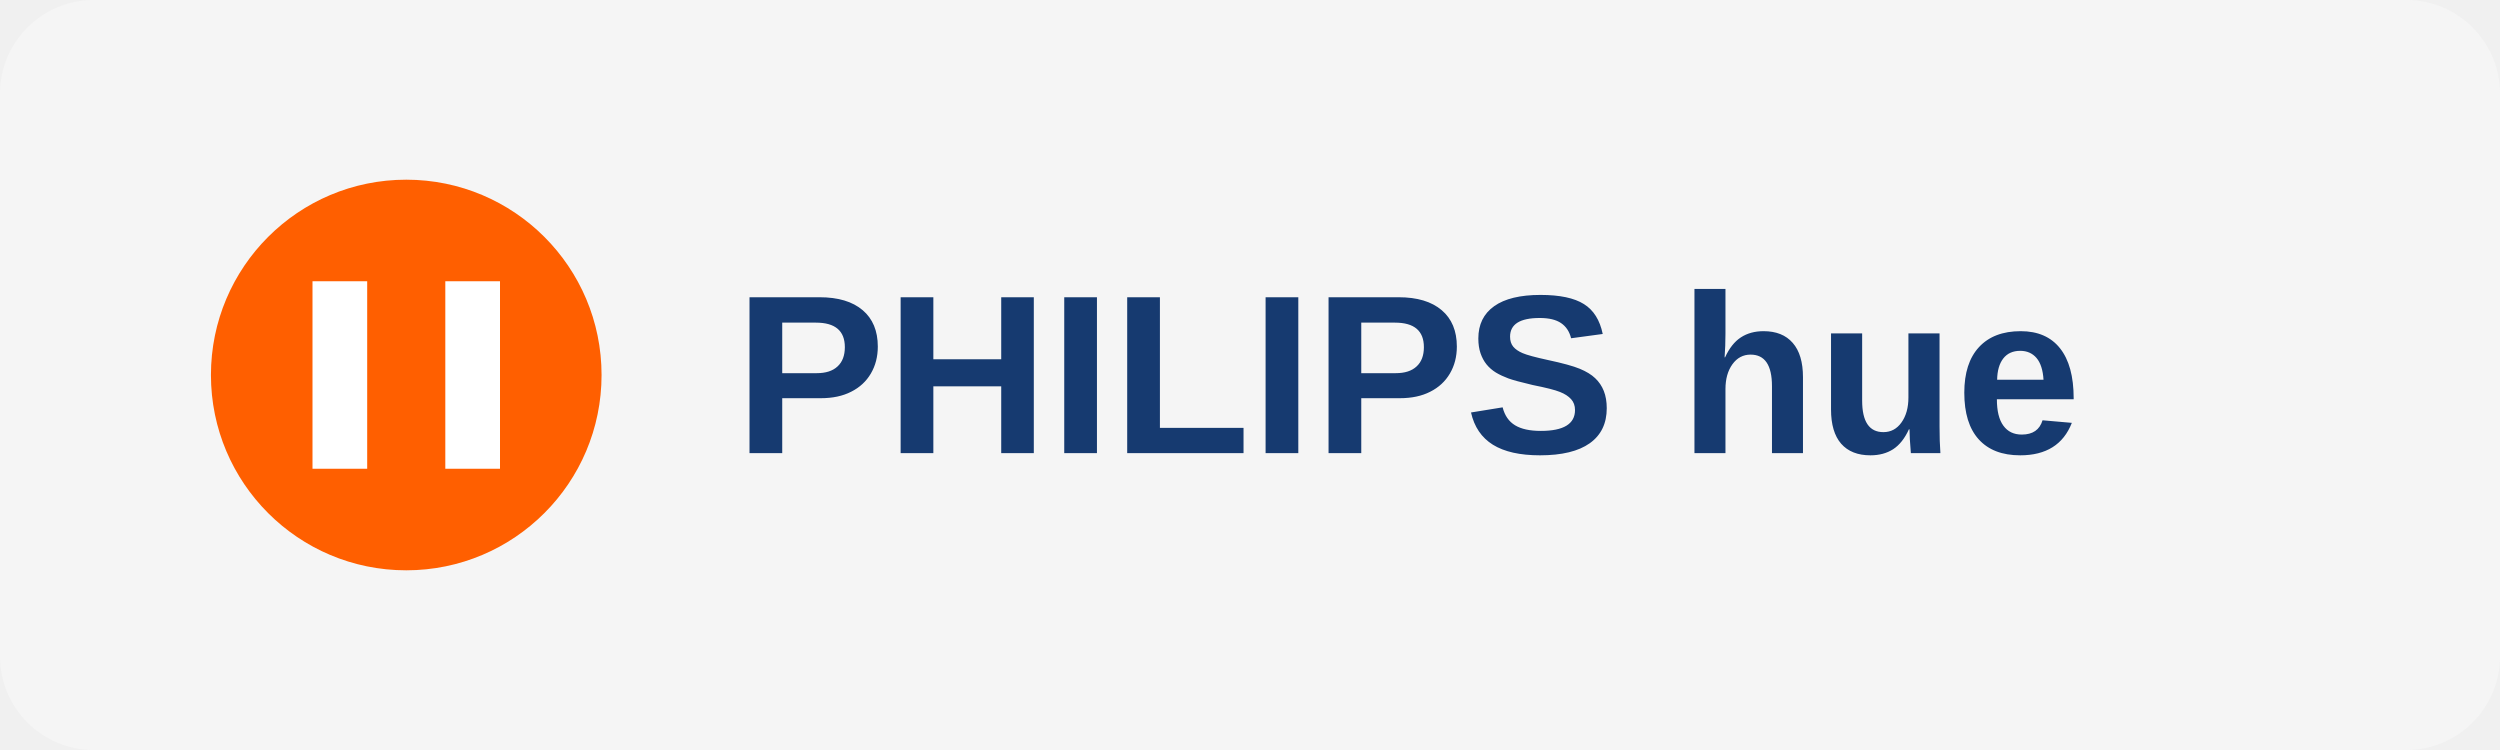
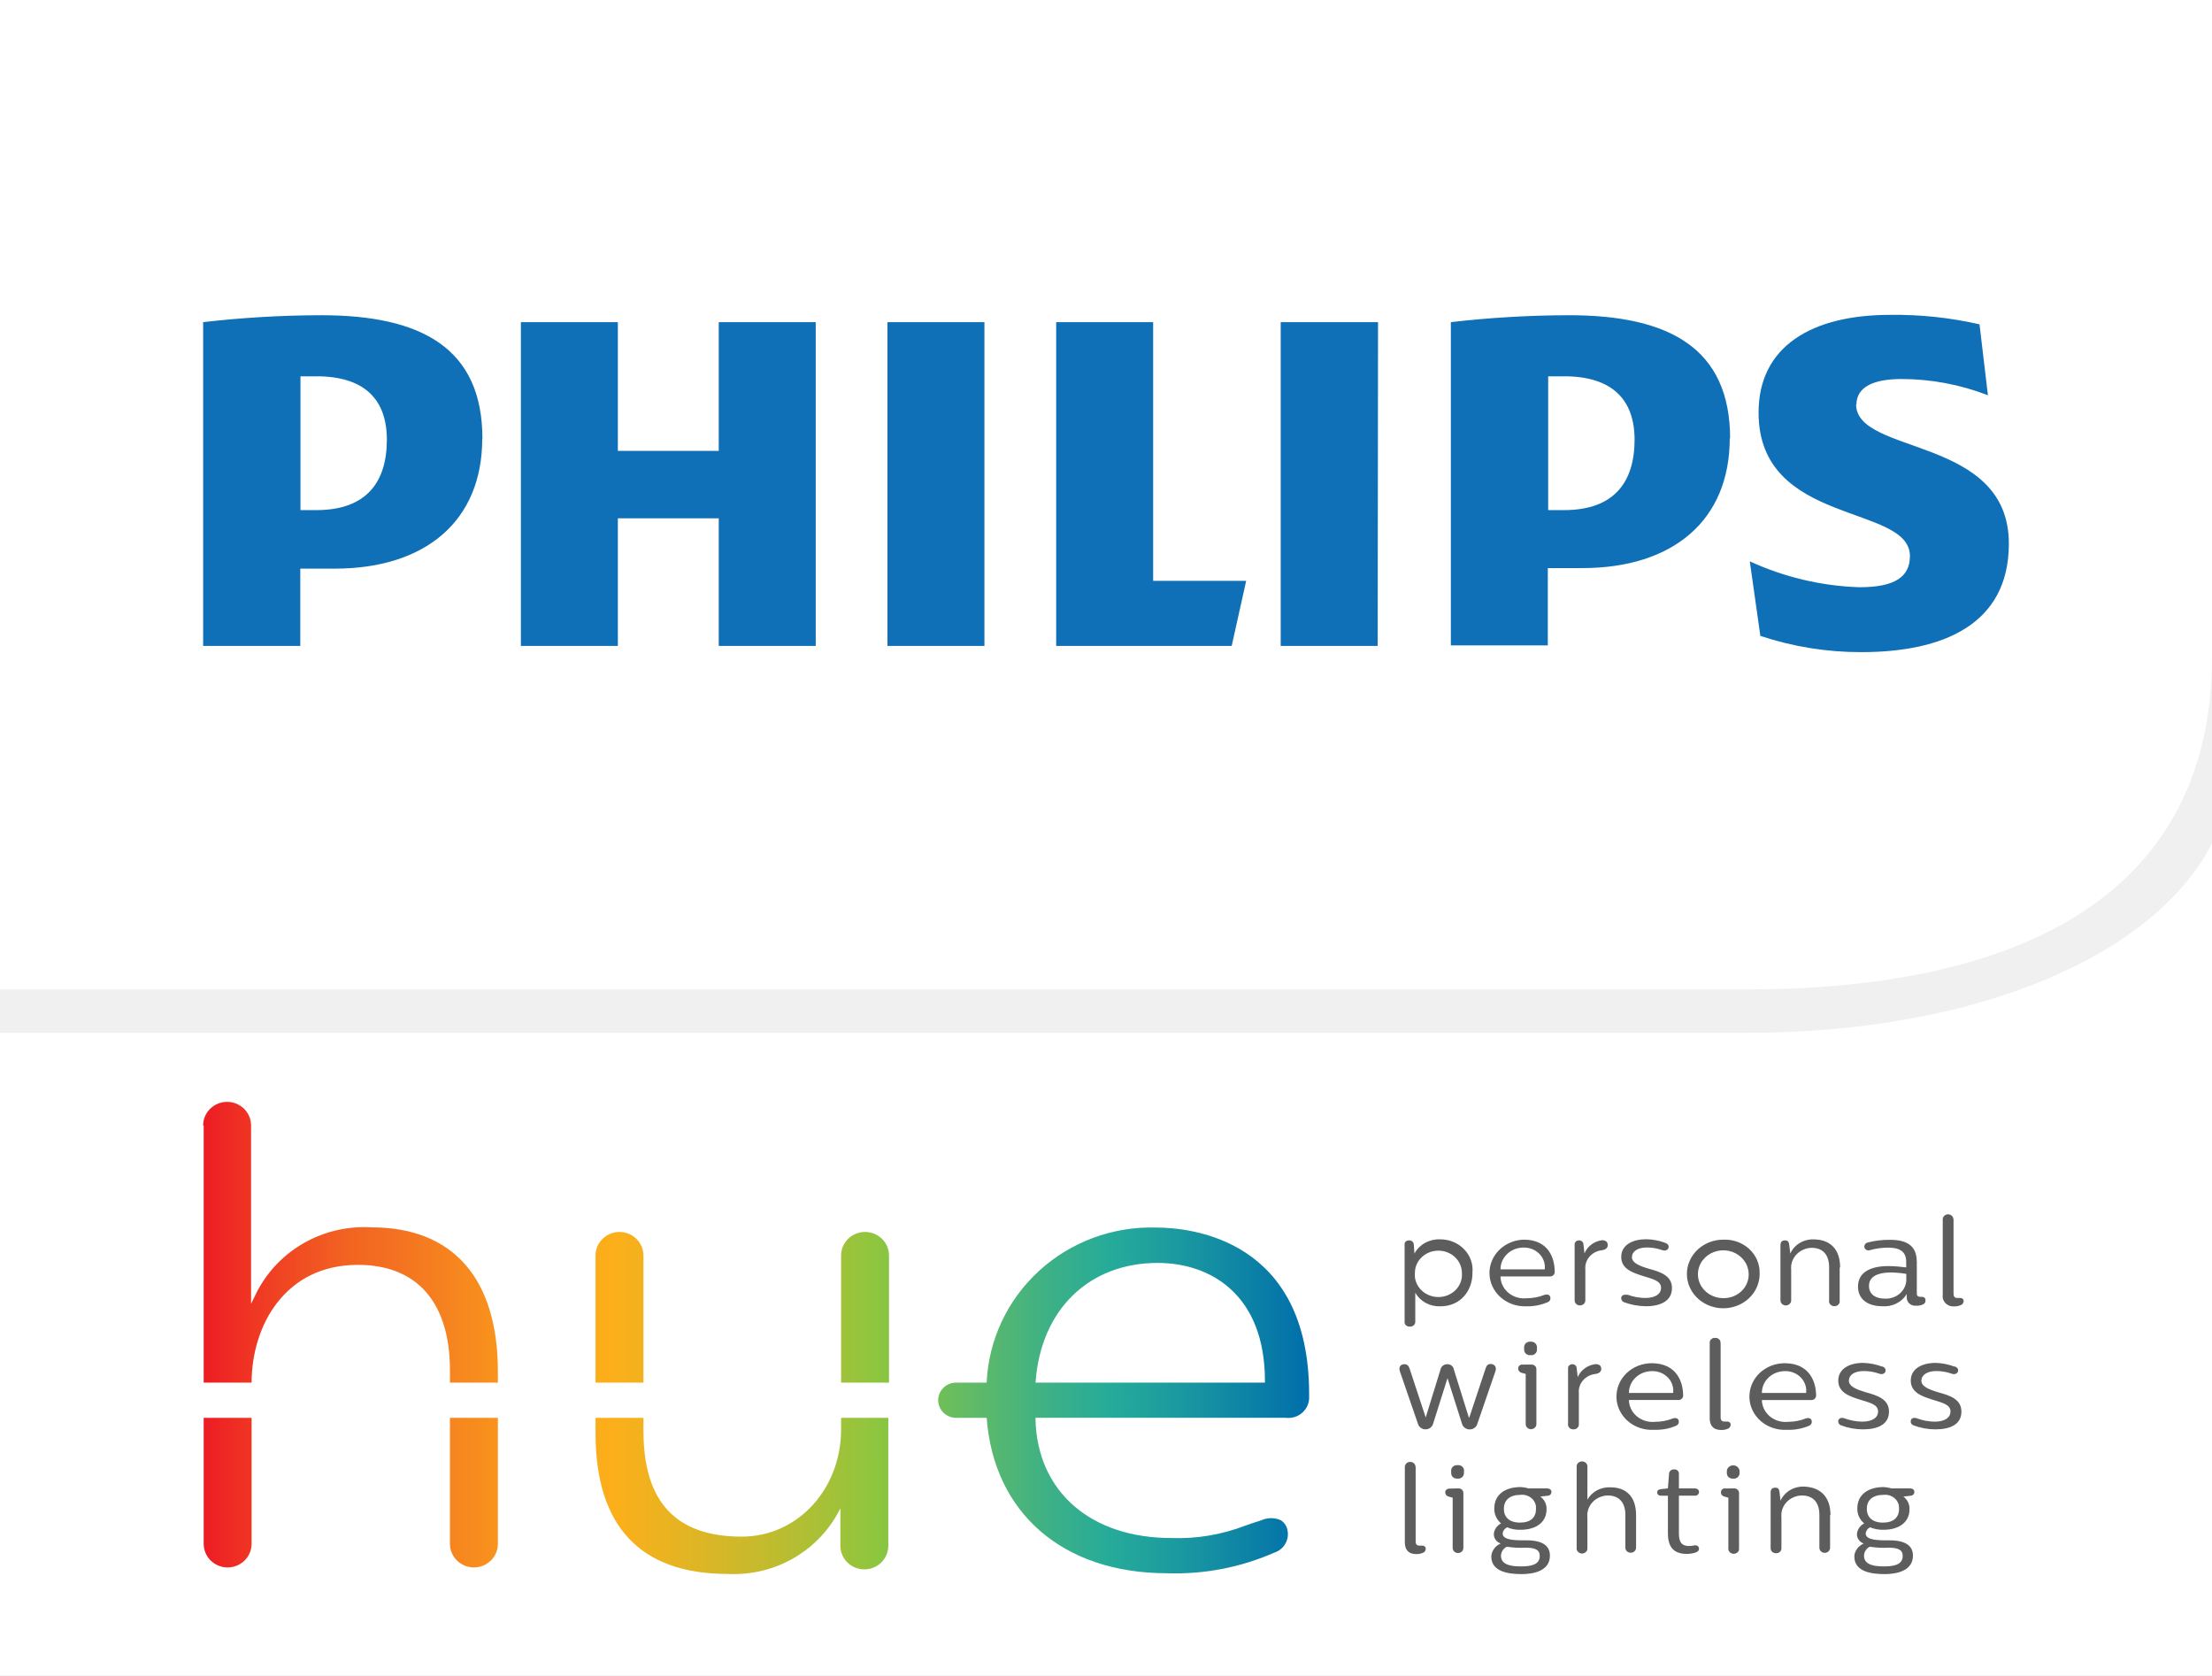
- <svg xmlns="http://www.w3.org/2000/svg" viewBox="0 0 320 96" role="img" aria-labelledby="title">
-   <rect width="320" height="96" rx="12" fill="#f5f5f5" />
-   <circle cx="52" cy="48" r="25" fill="#ff5f00" />
-   <path fill="#fff" d="M40 36h7v24h-7zm17 0h7v24h-7z" />
-   <text x="94" y="58" fill="#163a70" font-family="Arial, sans-serif" font-size="29" font-weight="700">PHILIPS hue</text>
+ <svg xmlns="http://www.w3.org/2000/svg" width="1000" height="757.282" viewBox="0 0 1000 757.282" fill="none" version="1.1" id="svg318">
+   <path fill-rule="evenodd" clip-rule="evenodd" d="M 0,466.867 V 757.282 H 1000 V 381.182 c -25.514,50.146 -105.17,85.685 -210.308,85.685 z" fill="#ffffff" id="path275" style="stroke-width:9.708" />
+   <path fill-rule="evenodd" clip-rule="evenodd" d="M 0,447.249 V 0 h 1000 v 296.776 c 0,112.856 -94.729,150.478 -210.308,150.478 z" fill="#ffffff" id="path277" style="stroke-width:9.708" />
+   <path d="m 665.685,575.348 c 0,8.013 -5.31,15.146 -14.569,15.146 -2.31,0.078 -4.598,-0.447 -6.598,-1.54 -2.001,-1.092 -3.631,-2.699 -4.7,-4.632 v 12.983 c 0.007,0.311 -0.004,0.624 -0.119,0.919 -0.109,0.294 -0.288,0.562 -0.516,0.788 -0.229,0.224 -0.51,0.399 -0.817,0.513 -0.308,0.113 -0.639,0.164 -0.97,0.141 -0.334,0.011 -0.671,-0.004 -0.987,-0.112 -0.316,-0.108 -0.599,-0.283 -0.834,-0.511 -0.232,-0.23 -0.41,-0.505 -0.513,-0.804 -0.101,-0.3 -0.133,-0.621 -0.068,-0.935 v -34.499 c -0.015,-0.28 -0.007,-0.563 0.018,-0.833 0.074,-0.27 0.24,-0.516 0.444,-0.721 0.202,-0.202 0.457,-0.364 0.737,-0.461 0.279,-0.099 0.581,-0.134 0.878,-0.105 0.274,-0.004 0.548,0.015 0.802,0.138 0.257,0.099 0.488,0.242 0.682,0.426 0.197,0.183 0.347,0.401 0.452,0.643 0.1,0.242 0.148,0.5 0.143,0.758 l 0.297,4.007 c 1.063,-2.002 2.712,-3.673 4.753,-4.816 2.04,-1.144 4.385,-1.711 6.757,-1.635 2.053,-0.007 4.089,0.369 5.973,1.139 1.884,0.771 3.575,1.909 4.961,3.338 1.388,1.429 2.439,3.118 3.088,4.956 0.646,1.839 0.878,3.786 0.674,5.714 z m -26.036,0 c -0.132,1.39 0.011,2.792 0.517,4.114 0.475,1.324 1.235,2.538 2.235,3.569 0.997,1.03 2.213,1.853 3.567,2.417 1.355,0.563 2.82,0.853 4.299,0.853 1.48,0 2.944,-0.291 4.299,-0.853 1.354,-0.563 2.57,-1.387 3.569,-2.417 0.999,-1.031 1.76,-2.245 2.233,-3.569 0.477,-1.322 0.65,-2.724 0.517,-4.114 0,-2.658 -1.119,-5.205 -3.11,-7.084 -1.991,-1.878 -4.692,-2.934 -7.508,-2.934 -2.817,0 -5.518,1.056 -7.509,2.934 -1.991,1.879 -3.109,4.426 -3.109,7.084 z m 63.203,-0.439 c 0.004,0.291 -0.011,0.582 -0.156,0.852 -0.115,0.27 -0.296,0.513 -0.519,0.711 -0.226,0.199 -0.5,0.349 -0.791,0.437 -0.299,0.088 -0.6,0.116 -0.911,0.075 h -22.13 c 0.004,1.406 0.338,2.792 0.962,4.071 0.619,1.278 1.516,2.42 2.635,3.349 1.117,0.93 2.43,1.627 3.853,2.046 1.422,0.42 2.922,0.552 4.401,0.391 2.746,0.007 5.465,-0.499 7.986,-1.523 1.529,-0.44 2.549,0 2.719,1.242 0.033,0.45 -0.004,0.907 -0.267,1.296 -0.247,0.39 -0.635,0.683 -1.091,0.828 -3.052,1.296 -6.381,1.913 -9.726,1.803 -4.236,0.121 -8.35,-1.348 -11.436,-4.087 -3.088,-2.739 -4.894,-6.522 -5.024,-10.517 -0.13,-3.996 1.43,-7.877 4.332,-10.789 2.905,-2.911 6.914,-4.616 11.15,-4.738 11.257,0 14.017,8.375 14.017,14.545 z m -24.509,-1.123 h 20.006 c 0.151,-1.243 0.004,-2.504 -0.386,-3.697 -0.404,-1.193 -1.072,-2.291 -1.961,-3.223 -0.885,-0.932 -1.972,-1.675 -3.186,-2.182 -1.215,-0.504 -2.528,-0.764 -3.856,-0.755 -1.388,-0.011 -2.768,0.208 -4.058,0.693 -1.289,0.485 -2.464,1.206 -3.453,2.126 -0.989,0.918 -1.774,2.014 -2.308,3.223 -0.536,1.209 -0.804,2.506 -0.8,3.816 z m 48.507,-11.018 c 0,1.362 -1.062,2.123 -2.549,2.364 -2.217,0.212 -4.257,1.24 -5.68,2.858 -1.421,1.619 -2.114,3.701 -1.922,5.796 v 14.024 c 0,0.605 -0.257,1.186 -0.71,1.615 -0.456,0.43 -1.07,0.669 -1.713,0.669 -0.642,0 -1.257,-0.242 -1.712,-0.669 -0.455,-0.426 -0.71,-1.009 -0.71,-1.615 v -25.002 c -0.011,-0.274 -0.004,-0.552 0.033,-0.814 0.076,-0.263 0.239,-0.504 0.437,-0.706 0.199,-0.203 0.441,-0.36 0.712,-0.466 0.271,-0.101 0.562,-0.151 0.855,-0.134 0.259,0 0.518,0.018 0.759,0.143 0.24,0.091 0.457,0.233 0.639,0.41 0.181,0.176 0.325,0.384 0.422,0.611 0.079,0.227 0.144,0.474 0.137,0.718 l 0.47,4.007 c 0.633,-1.569 1.699,-2.95 3.089,-4 1.389,-1.05 3.05,-1.73 4.811,-1.97 1.699,0.015 2.591,0.761 2.591,2.164 z m 25.91,-1.002 c 1.19,0.442 1.742,1.162 1.572,2.124 -0.022,0.411 -0.302,0.781 -0.648,1.039 -0.345,0.258 -0.781,0.389 -1.22,0.364 -0.422,-0.015 -0.836,-0.132 -1.232,-0.279 -2.137,-0.738 -4.393,-1.118 -6.669,-1.123 -4.248,0 -6.795,1.804 -6.795,4.408 0,2.605 3.609,4.006 7.644,5.209 4.928,1.362 10.45,2.965 10.45,8.735 0,5.77 -5.056,8.215 -11.766,8.215 -3.418,-0.015 -6.8,-0.667 -9.982,-1.844 -0.391,-0.174 -0.712,-0.454 -0.923,-0.804 -0.213,-0.351 -0.302,-0.756 -0.267,-1.159 0.007,-0.398 0.232,-0.766 0.546,-1.028 0.313,-0.264 0.731,-0.397 1.152,-0.374 0.394,-0.018 0.797,-0.018 1.189,0 2.507,0.927 5.168,1.429 7.859,1.482 5.054,0 7.262,-2.042 7.262,-4.607 0,-3.246 -3.993,-4.007 -8.24,-5.369 -4.247,-1.363 -9.769,-3.005 -9.769,-8.575 0,-5.569 5.352,-8.013 11.257,-8.013 2.937,0.033 5.84,0.601 8.579,1.603 z m 42.731,13.663 c 0.082,3.085 -0.794,6.124 -2.541,8.732 -1.748,2.607 -4.282,4.663 -7.278,5.905 -2.994,1.24 -6.312,1.612 -9.531,1.064 -3.22,-0.548 -6.191,-1.989 -8.539,-4.139 -2.345,-2.149 -3.958,-4.91 -4.63,-7.93 -0.671,-3.019 -0.377,-6.16 0.853,-9.018 1.229,-2.859 3.336,-5.308 6.047,-7.032 2.712,-1.724 5.909,-2.645 9.18,-2.647 2.148,-0.1 4.292,0.22 6.302,0.936 2.013,0.715 3.846,1.814 5.387,3.227 1.542,1.414 2.76,3.111 3.576,4.986 0.817,1.876 1.215,3.889 1.173,5.916 z m -4.97,0 c -0.111,-2.113 -0.887,-4.146 -2.217,-5.85 -1.327,-1.703 -3.155,-3.002 -5.258,-3.736 -2.103,-0.733 -4.389,-0.869 -6.572,-0.39 -2.184,0.48 -4.172,1.55 -5.717,3.083 -1.545,1.533 -2.58,3.46 -2.976,5.542 -0.398,2.081 -0.136,4.227 0.742,6.172 0.885,1.945 2.351,3.602 4.222,4.768 1.871,1.165 4.063,1.788 6.306,1.791 1.563,0.011 3.118,-0.254 4.56,-0.826 1.443,-0.57 2.746,-1.417 3.825,-2.487 1.077,-1.07 1.909,-2.34 2.44,-3.728 0.526,-1.389 0.75,-2.867 0.643,-4.339 z m 41.158,-2.484 v 14.866 c 0.015,0.329 0.004,0.662 -0.022,0.978 -0.1,0.316 -0.275,0.608 -0.51,0.858 -0.228,0.25 -0.518,0.449 -0.835,0.585 -0.324,0.134 -0.665,0.207 -1.017,0.207 -0.353,0 -0.701,-0.06 -1.017,-0.207 -0.325,-0.137 -0.604,-0.335 -0.835,-0.585 -0.231,-0.247 -0.404,-0.542 -0.511,-0.858 -0.1,-0.316 -0.126,-0.65 -0.022,-0.978 v -14.945 c 0,-5.57 -2.718,-8.816 -7.943,-8.816 -1.301,0.015 -2.58,0.33 -3.758,0.85 -1.178,0.521 -2.231,1.264 -3.094,2.184 -0.864,0.918 -1.518,1.995 -1.925,3.161 -0.407,1.166 -0.558,2.399 -0.439,3.622 v 13.944 c 0,0.3 -0.015,0.599 -0.189,0.874 -0.114,0.277 -0.301,0.529 -0.523,0.741 -0.22,0.213 -0.489,0.382 -0.786,0.495 -0.298,0.114 -0.611,0.175 -0.926,0.175 -0.317,0 -0.633,-0.029 -0.927,-0.175 -0.297,-0.113 -0.561,-0.282 -0.785,-0.495 -0.222,-0.211 -0.403,-0.463 -0.523,-0.741 -0.114,-0.276 -0.187,-0.575 -0.187,-0.874 v -25.003 c 0,-1.362 0.717,-2.123 1.996,-2.123 1.274,0 1.784,0.52 1.953,1.923 l 0.515,4.007 c 0.885,-1.989 2.401,-3.67 4.342,-4.812 1.939,-1.14 4.207,-1.686 6.489,-1.558 6.967,0.118 11.681,4.207 11.681,12.701 z m 34.872,-2.884 v 14.584 c 0,1.763 1.19,1.524 2.379,1.563 0.227,-0.002 0.45,0.015 0.656,0.126 0.201,0.08 0.391,0.214 0.534,0.373 0.146,0.162 0.26,0.349 0.33,0.552 0.018,0.203 0.022,0.419 0.015,0.629 0.004,0.336 -0.018,0.674 -0.239,0.971 -0.17,0.298 -0.426,0.545 -0.738,0.712 -0.995,0.488 -2.111,0.71 -3.229,0.64 -0.525,0.025 -1.058,0.004 -1.563,-0.14 -0.513,-0.146 -0.972,-0.394 -1.372,-0.722 -0.4,-0.329 -0.722,-0.73 -0.948,-1.182 -0.221,-0.453 -0.35,-0.943 -0.366,-1.442 v -1.803 c -1.101,1.837 -2.741,3.336 -4.722,4.317 -1.98,0.981 -4.22,1.402 -6.448,1.213 -5.904,0 -10.874,-2.765 -10.874,-8.855 0,-6.851 6.244,-9.296 13.72,-9.296 2.7,0.022 5.394,0.256 8.07,0.601 v -2.485 c 0,-5.088 -3.44,-6.45 -8.198,-6.45 -2.773,0.011 -5.531,0.402 -8.197,1.121 -0.275,0.101 -0.575,0.14 -0.862,0.113 -0.293,-0.011 -0.578,-0.118 -0.823,-0.266 -0.245,-0.146 -0.459,-0.349 -0.609,-0.587 -0.142,-0.239 -0.239,-0.507 -0.258,-0.784 -0.004,-0.47 0.163,-0.926 0.482,-1.286 0.318,-0.361 0.764,-0.6 1.256,-0.677 3.184,-0.809 6.472,-1.201 9.769,-1.162 7.476,-0.071 12.19,2.564 12.19,9.616 z m -21.619,11.219 c 0,4.007 3.313,5.729 7.008,5.729 2.433,0.167 4.835,-0.584 6.683,-2.087 1.847,-1.502 2.988,-3.633 3.171,-5.927 v -3.165 c -2.524,-0.427 -5.081,-0.64 -7.645,-0.64 -4.757,0.162 -9.217,1.522 -9.217,6.09 z m 38.227,-30.091 V 584.765 c 0,1.563 0.718,2.044 2.043,1.963 h 1.059 c 0.208,-8.7e-4 0.422,0.015 0.608,0.12 0.196,0.07 0.363,0.197 0.513,0.344 0.135,0.144 0.25,0.32 0.304,0.511 0.018,0.188 0.022,0.392 0.015,0.587 -0.007,0.369 -0.161,0.726 -0.393,1.025 -0.233,0.299 -0.553,0.527 -0.923,0.658 -0.932,0.4 -1.949,0.594 -2.974,0.56 -0.718,0.018 -1.445,-0.025 -2.119,-0.304 -0.67,-0.251 -1.279,-0.638 -1.772,-1.139 -0.487,-0.5 -0.861,-1.097 -1.077,-1.748 -0.217,-0.653 -0.277,-1.341 -0.171,-2.016 v -34.138 c 0,-0.3 0.015,-0.599 0.18,-0.875 0.116,-0.276 0.297,-0.528 0.524,-0.741 0.221,-0.213 0.485,-0.381 0.783,-0.497 0.295,-0.113 0.606,-0.174 0.926,-0.174 0.315,0 0.633,0.033 0.926,0.174 0.295,0.113 0.561,0.283 0.783,0.497 0.22,0.213 0.401,0.464 0.523,0.741 0.12,0.279 0.182,0.575 0.182,0.875 z M 676.049,619.865 667.851,643.666 c -0.205,0.71 -0.656,1.338 -1.277,1.784 -0.621,0.449 -1.382,0.689 -2.164,0.689 -0.781,0 -1.541,-0.242 -2.162,-0.689 -0.622,-0.449 -1.071,-1.074 -1.278,-1.784 l -6.583,-20.716 -6.541,20.716 c -0.205,0.7 -0.647,1.319 -1.263,1.76 -0.614,0.442 -1.364,0.679 -2.135,0.679 -0.773,0 -1.522,-0.238 -2.136,-0.679 -0.613,-0.441 -1.058,-1.059 -1.262,-1.76 l -8.198,-23.801 c -0.637,-1.923 0.298,-3.206 2.082,-3.206 1.104,0 1.826,0.56 2.293,1.923 l 7.306,22.158 6.711,-21.757 c 0.138,-0.664 0.521,-1.261 1.082,-1.687 0.558,-0.423 1.259,-0.65 1.976,-0.637 0.704,-0.007 1.393,0.209 1.933,0.639 0.541,0.426 0.896,1.026 0.999,1.684 l 6.797,21.758 h 0.212 l 7.39,-22.238 c 0.426,-1.403 1.19,-1.963 2.252,-1.963 1.869,0.12 2.802,1.402 2.166,3.325 z m 16.225,-3.046 c 0.31,-0.007 0.619,0.011 0.91,0.131 0.289,0.102 0.554,0.266 0.77,0.479 0.218,0.208 0.384,0.458 0.489,0.735 0.1,0.274 0.146,0.571 0.125,0.861 v 24.723 c 0,0.3 -0.018,0.597 -0.182,0.874 -0.126,0.276 -0.301,0.526 -0.523,0.741 -0.224,0.211 -0.49,0.381 -0.786,0.495 -0.295,0.116 -0.609,0.175 -0.926,0.175 -0.317,0 -0.633,-0.025 -0.926,-0.175 -0.297,-0.117 -0.56,-0.284 -0.786,-0.495 -0.225,-0.21 -0.403,-0.464 -0.523,-0.741 -0.122,-0.276 -0.182,-0.574 -0.182,-0.874 v -22.719 l -1.869,-0.482 c -0.453,-0.119 -0.848,-0.376 -1.126,-0.731 -0.279,-0.355 -0.418,-0.791 -0.401,-1.233 -0.004,-0.252 0.011,-0.502 0.145,-0.732 0.1,-0.23 0.261,-0.437 0.459,-0.607 0.199,-0.167 0.433,-0.293 0.688,-0.366 0.257,-0.067 0.522,-0.086 0.789,-0.029 z m 2.548,-7.813 v 1.122 c 0.003,0.35 -0.025,0.698 -0.223,1.016 -0.151,0.319 -0.374,0.604 -0.653,0.836 -0.277,0.231 -0.601,0.402 -0.961,0.509 -0.357,0.101 -0.728,0.129 -1.097,0.076 -0.362,0.015 -0.729,0.004 -1.076,-0.099 -0.345,-0.103 -0.667,-0.279 -0.937,-0.512 -0.268,-0.23 -0.484,-0.516 -0.627,-0.832 -0.143,-0.316 -0.213,-0.658 -0.203,-1.003 v -1.121 c -0.004,-0.349 0.015,-0.698 0.194,-1.019 0.14,-0.321 0.353,-0.615 0.62,-0.854 0.27,-0.239 0.591,-0.42 0.94,-0.533 0.352,-0.112 0.722,-0.154 1.091,-0.117 0.374,-0.015 0.753,-0.004 1.109,0.104 0.357,0.108 0.688,0.291 0.965,0.529 0.278,0.241 0.496,0.532 0.645,0.859 0.146,0.329 0.22,0.679 0.213,1.034 z m 29.095,9.736 c 0,1.322 -1.104,2.124 -2.59,2.324 -2.219,0.223 -4.254,1.259 -5.669,2.887 -1.414,1.627 -2.094,3.713 -1.892,5.809 v 13.984 c 0.007,0.313 -0.004,0.627 -0.138,0.922 -0.114,0.296 -0.299,0.562 -0.524,0.786 -0.231,0.223 -0.515,0.399 -0.824,0.513 -0.313,0.113 -0.643,0.161 -0.975,0.141 -0.332,0.007 -0.661,-0.011 -0.969,-0.141 -0.31,-0.113 -0.589,-0.289 -0.817,-0.513 -0.23,-0.224 -0.404,-0.491 -0.516,-0.789 -0.106,-0.296 -0.147,-0.609 -0.116,-0.919 v -24.962 c -0.011,-0.274 -0.004,-0.552 0.033,-0.814 0.077,-0.264 0.239,-0.505 0.436,-0.706 0.199,-0.203 0.443,-0.36 0.712,-0.465 0.27,-0.103 0.561,-0.149 0.856,-0.136 0.505,0.007 0.979,0.224 1.327,0.568 0.347,0.344 0.543,0.8 0.543,1.275 l 0.47,4.007 c 0.654,-1.571 1.746,-2.946 3.159,-3.982 1.411,-1.036 3.094,-1.696 4.869,-1.909 1.699,0 2.59,0.721 2.59,2.123 z m 36.996,12.021 c 0.004,0.291 -0.011,0.582 -0.159,0.852 -0.111,0.269 -0.295,0.513 -0.521,0.711 -0.225,0.197 -0.499,0.349 -0.79,0.438 -0.299,0.081 -0.605,0.118 -0.91,0.075 h -22.129 c 0.004,1.404 0.353,2.787 0.973,4.064 0.622,1.275 1.519,2.414 2.635,3.342 1.117,0.928 2.426,1.626 3.846,2.048 1.42,0.421 2.916,0.558 4.396,0.403 2.745,0.007 5.463,-0.498 7.984,-1.522 1.529,-0.441 2.549,0 2.719,1.242 0.018,0.449 -0.007,0.903 -0.277,1.291 -0.253,0.385 -0.629,0.681 -1.08,0.834 -3.056,1.285 -6.384,1.888 -9.727,1.763 -2.147,0.144 -4.304,-0.12 -6.341,-0.778 -2.037,-0.661 -3.91,-1.702 -5.509,-3.063 -1.598,-1.361 -2.888,-3.013 -3.793,-4.855 -0.904,-1.843 -1.405,-3.84 -1.471,-5.87 -0.018,-2.03 0.303,-4.051 1.088,-5.944 0.784,-1.892 1.964,-3.614 3.472,-5.065 1.507,-1.45 3.31,-2.598 5.299,-3.373 1.99,-0.777 4.125,-1.166 6.278,-1.143 11.129,0.12 14.016,8.495 14.016,14.665 z m -24.507,-1.122 h 20.004 c 0.153,-1.243 0.004,-2.504 -0.386,-3.697 -0.399,-1.192 -1.072,-2.291 -1.96,-3.222 -0.887,-0.932 -1.973,-1.675 -3.186,-2.181 -1.214,-0.508 -2.529,-0.764 -3.855,-0.757 -1.399,-0.011 -2.79,0.212 -4.088,0.703 -1.299,0.491 -2.479,1.224 -3.47,2.156 -0.991,0.931 -1.773,2.042 -2.3,3.264 -0.524,1.223 -0.785,2.534 -0.76,3.853 z m 41.455,-22.599 v 33.578 c 0,1.563 0.677,2.004 1.996,1.963 h 1.063 c 0.207,-8.7e-4 0.418,0.015 0.61,0.121 0.192,0.067 0.366,0.2 0.509,0.347 0.145,0.145 0.249,0.32 0.308,0.512 0.018,0.19 0.076,0.391 0.015,0.587 -0.004,0.376 -0.151,0.741 -0.385,1.048 -0.235,0.307 -0.563,0.542 -0.933,0.675 -0.94,0.369 -1.955,0.549 -2.974,0.519 -3.78,0 -5.139,-2.324 -5.139,-5.208 v -34.057 c -0.011,-0.31 -0.004,-0.621 0.096,-0.916 0.099,-0.297 0.277,-0.565 0.508,-0.791 0.223,-0.225 0.506,-0.4 0.81,-0.515 0.304,-0.114 0.634,-0.163 0.965,-0.141 0.336,-0.011 0.691,0.004 1.008,0.118 0.319,0.109 0.614,0.288 0.856,0.518 0.238,0.23 0.423,0.511 0.529,0.816 0.105,0.304 0.146,0.631 0.1,0.952 z m 43.154,23.721 c 0.004,0.291 -0.011,0.582 -0.155,0.852 -0.111,0.269 -0.297,0.513 -0.521,0.711 -0.222,0.199 -0.49,0.349 -0.787,0.438 -0.299,0.081 -0.606,0.118 -0.912,0.076 h -22.129 c 0.004,1.407 0.352,2.795 0.977,4.074 0.625,1.278 1.525,2.419 2.646,3.348 1.122,0.929 2.436,1.625 3.861,2.044 1.425,0.42 2.926,0.553 4.407,0.393 2.732,0.007 5.436,-0.505 7.944,-1.523 1.529,-0.441 2.549,0 2.719,1.242 0.018,0.449 -0.007,0.903 -0.278,1.29 -0.247,0.386 -0.631,0.682 -1.08,0.834 -3.056,1.285 -6.385,1.888 -9.727,1.763 -2.148,0.143 -4.304,-0.12 -6.341,-0.779 -2.036,-0.661 -3.909,-1.702 -5.508,-3.062 -1.599,-1.362 -2.889,-3.013 -3.793,-4.856 -0.905,-1.843 -1.406,-3.839 -1.473,-5.87 -0.018,-2.03 0.303,-4.051 1.089,-5.944 0.783,-1.891 1.964,-3.614 3.471,-5.065 1.507,-1.45 3.31,-2.598 5.299,-3.374 1.99,-0.777 4.125,-1.165 6.279,-1.144 11.128,0.12 14.017,8.495 14.017,14.665 z m -24.508,-1.122 h 20.005 c 0.148,-1.243 0.004,-2.504 -0.382,-3.697 -0.402,-1.192 -1.073,-2.291 -1.96,-3.222 -0.887,-0.932 -1.971,-1.675 -3.188,-2.181 -1.213,-0.507 -2.527,-0.764 -3.855,-0.757 -1.399,-0.011 -2.789,0.212 -4.087,0.703 -1.299,0.491 -2.479,1.224 -3.47,2.156 -0.991,0.931 -1.772,2.042 -2.299,3.264 -0.524,1.223 -0.786,2.534 -0.764,3.853 z m 54.368,-12.02 c 1.19,0.441 1.699,1.162 1.526,2.123 -0.022,0.403 -0.292,0.769 -0.629,1.027 -0.335,0.258 -0.762,0.393 -1.194,0.376 -0.423,-0.011 -0.84,-0.125 -1.23,-0.278 -2.138,-0.734 -4.395,-1.114 -6.669,-1.122 -4.46,0 -6.839,1.803 -6.839,4.407 0,2.605 3.653,4.007 7.688,5.209 4.927,1.362 10.449,2.965 10.449,8.734 0,5.771 -5.054,8.014 -11.765,8.014 -3.422,0.003 -6.811,-0.623 -9.981,-1.842 -0.405,-0.15 -0.75,-0.427 -0.963,-0.785 -0.216,-0.354 -0.299,-0.773 -0.222,-1.179 0.007,-0.389 0.219,-0.753 0.525,-1.014 0.303,-0.26 0.709,-0.4 1.126,-0.389 0.41,0.004 0.812,0.08 1.189,0.241 2.521,0.926 5.194,1.428 7.9,1.482 5.053,0 7.262,-2.043 7.262,-4.607 0,-3.246 -3.992,-4.008 -8.283,-5.37 -4.289,-1.362 -9.726,-3.045 -9.726,-8.575 0,-5.529 5.352,-8.014 11.214,-8.014 2.956,0.083 5.872,0.659 8.623,1.684 z m 32.748,0 c 1.189,0.441 1.743,1.162 1.575,2.123 -0.022,0.411 -0.305,0.781 -0.658,1.04 -0.339,0.259 -0.777,0.389 -1.22,0.363 -0.423,-0.015 -0.838,-0.129 -1.232,-0.277 -2.136,-0.738 -4.392,-1.118 -6.668,-1.123 -4.248,0 -6.796,1.803 -6.796,4.408 0,2.605 3.61,4.007 7.645,5.209 4.929,1.362 10.448,2.965 10.448,8.734 0,5.771 -5.054,8.014 -11.765,8.014 -3.422,-0.003 -6.812,-0.628 -9.983,-1.843 -0.405,-0.151 -0.737,-0.431 -0.946,-0.788 -0.207,-0.357 -0.28,-0.775 -0.196,-1.177 0.004,-0.196 0.015,-0.386 0.149,-0.56 0.022,-0.177 0.212,-0.334 0.365,-0.463 0.153,-0.129 0.334,-0.228 0.527,-0.296 0.196,-0.033 0.401,-0.083 0.603,-0.074 0.411,0.004 0.816,0.079 1.189,0.24 2.507,0.926 5.167,1.428 7.858,1.482 5.055,0 7.264,-2.043 7.264,-4.608 0,-3.245 -3.992,-4.008 -8.24,-5.37 -4.247,-1.362 -9.726,-3.045 -9.726,-8.575 0,-5.529 5.309,-8.014 11.213,-8.014 2.942,0.08 5.845,0.66 8.579,1.683 z m -243.636,45.478 v 33.617 c 0,1.562 0.723,2.003 2.039,1.963 h 1.062 c 0.209,-5.4e-4 0.419,0.015 0.612,0.121 0.193,0.07 0.363,0.197 0.501,0.348 0.139,0.146 0.249,0.319 0.31,0.512 0.018,0.189 0.073,0.39 0.018,0.587 -0.004,0.375 -0.142,0.734 -0.381,1.034 -0.233,0.301 -0.561,0.524 -0.934,0.648 -0.932,0.403 -1.95,0.596 -2.975,0.56 -3.78,0 -5.14,-2.324 -5.14,-5.208 v -34.178 c 0,-0.604 0.257,-1.187 0.71,-1.616 0.454,-0.429 1.07,-0.669 1.711,-0.669 0.643,0 1.258,0.24 1.712,0.669 0.455,0.432 0.709,1.01 0.709,1.616 z m 19.284,9.695 c 0.308,-0.007 0.62,0.011 0.909,0.133 0.29,0.1 0.552,0.267 0.771,0.478 0.217,0.211 0.383,0.461 0.489,0.735 0.101,0.276 0.145,0.569 0.124,0.861 v 24.723 c 0,0.603 -0.254,1.186 -0.707,1.615 -0.455,0.427 -1.07,0.668 -1.712,0.668 -0.641,0 -1.258,-0.24 -1.713,-0.668 -0.454,-0.431 -0.708,-1.009 -0.708,-1.615 v -22.719 l -1.869,-0.52 c -0.437,-0.108 -0.822,-0.357 -1.092,-0.696 -0.269,-0.343 -0.409,-0.761 -0.398,-1.188 0,-1.042 0.764,-1.722 2.082,-1.722 z m 2.549,-8.013 v 1.122 c 10e-4,0.352 -0.062,0.699 -0.224,1.02 -0.147,0.318 -0.369,0.609 -0.646,0.842 -0.276,0.233 -0.603,0.411 -0.958,0.519 -0.354,0.105 -0.73,0.14 -1.1,0.099 -0.364,0.015 -0.733,-0.004 -1.079,-0.12 -0.348,-0.109 -0.667,-0.29 -0.935,-0.522 -0.27,-0.234 -0.483,-0.52 -0.625,-0.839 -0.141,-0.317 -0.214,-0.661 -0.207,-1.007 v -1.122 c -0.004,-0.348 0.018,-0.689 0.207,-1.007 0.14,-0.318 0.357,-0.604 0.625,-0.839 0.269,-0.234 0.589,-0.414 0.935,-0.522 0.346,-0.109 0.715,-0.146 1.079,-0.115 0.386,-0.018 0.783,-0.007 1.155,0.098 0.374,0.115 0.713,0.302 0.998,0.555 0.287,0.255 0.504,0.562 0.647,0.907 0.14,0.346 0.201,0.714 0.172,1.082 z m 29.265,8.013 h 8.241 c 1.147,0 2.038,0.52 2.038,1.563 0.007,0.442 -0.137,0.871 -0.446,1.2 -0.312,0.332 -0.743,0.531 -1.21,0.563 l -3.355,0.361 c 0.937,0.688 1.68,1.58 2.169,2.598 0.488,1.02 0.705,2.136 0.636,3.253 0,5.369 -4.248,9.176 -11.809,9.176 -2.062,0.066 -4.113,-0.308 -5.988,-1.123 -0.568,0.262 -1.054,0.658 -1.412,1.149 -0.358,0.49 -0.573,1.062 -0.627,1.656 0,3.245 6.498,3.086 10.873,3.086 7.136,0 10.492,2.443 10.492,6.932 0,7.051 -7.688,8.333 -12.742,8.333 -5.947,0 -13.763,-1.002 -13.763,-8.013 0.063,-1.243 0.516,-2.44 1.264,-3.465 0.748,-1.024 1.781,-1.835 2.984,-2.346 -0.937,-0.33 -1.743,-0.926 -2.299,-1.709 -0.556,-0.785 -0.837,-1.714 -0.801,-2.658 0.079,-0.98 0.44,-1.924 1.011,-2.749 0.567,-0.824 1.347,-1.503 2.261,-1.979 -1.002,-0.851 -1.794,-1.897 -2.323,-3.067 -0.526,-1.17 -0.78,-2.434 -0.735,-3.705 0,-6.25 4.841,-9.656 11.935,-9.656 1.224,0.062 2.435,0.271 3.61,0.6 z m -12.53,30.452 c 0,4.328 5.097,4.808 9.047,4.808 3.95,0 8.497,-0.482 8.497,-4.728 0,-2.805 -2.126,-3.727 -6.416,-3.727 -2.84,0.152 -5.689,0.004 -8.494,-0.442 -0.783,0.403 -1.437,0.992 -1.9,1.71 -0.46,0.717 -0.715,1.538 -0.733,2.377 z m 1.317,-21.196 c 0,3.726 2.422,6.211 7.306,6.211 4.884,0 7.222,-2.404 7.222,-6.211 0.025,-0.877 -0.022,-1.756 -0.401,-2.577 -0.334,-0.82 -0.859,-1.56 -1.534,-2.166 -0.675,-0.607 -1.483,-1.062 -2.369,-1.337 -0.884,-0.275 -1.823,-0.362 -2.747,-0.254 -4.672,0 -7.476,2.244 -7.476,6.331 z m 37.76,-18.832 v 14.665 c 0.996,-1.774 2.509,-3.241 4.361,-4.228 1.851,-0.986 3.964,-1.452 6.088,-1.341 6.922,0 11.553,4.007 11.553,12.581 v 14.705 c 0,0.603 -0.256,1.187 -0.71,1.616 -0.455,0.428 -1.07,0.669 -1.712,0.669 -0.643,0 -1.258,-0.242 -1.712,-0.669 -0.453,-0.43 -0.709,-1.01 -0.709,-1.616 v -14.825 c 0,-5.529 -2.761,-8.775 -7.985,-8.775 -1.298,0.011 -2.574,0.316 -3.75,0.835 -1.177,0.518 -2.227,1.259 -3.087,2.175 -0.861,0.916 -1.512,1.991 -1.913,3.155 -0.401,1.164 -0.549,2.393 -0.426,3.613 v 13.823 c 0.015,0.33 0.004,0.663 -0.07,0.978 -0.096,0.316 -0.272,0.609 -0.505,0.859 -0.232,0.248 -0.517,0.446 -0.835,0.586 -0.318,0.138 -0.666,0.208 -1.017,0.208 -0.353,0 -0.7,-0.033 -1.017,-0.208 -0.318,-0.136 -0.604,-0.335 -0.834,-0.586 -0.232,-0.249 -0.402,-0.543 -0.505,-0.859 -0.097,-0.318 -0.132,-0.652 -0.072,-0.978 v -36.382 c -0.015,-0.324 -0.004,-0.662 0.072,-0.978 0.099,-0.316 0.273,-0.608 0.505,-0.858 0.233,-0.247 0.516,-0.45 0.834,-0.586 0.318,-0.135 0.666,-0.207 1.017,-0.207 0.351,0 0.699,0.061 1.017,0.207 0.318,0.137 0.604,0.335 0.835,0.586 0.234,0.25 0.401,0.543 0.505,0.858 0.099,0.315 0.132,0.65 0.07,0.978 z m 41.37,3.045 v 6.531 h 7.051 c 1.318,0 2.04,0.682 2.04,1.643 -0.004,0.241 -0.015,0.48 -0.172,0.697 -0.1,0.219 -0.265,0.414 -0.453,0.574 -0.191,0.158 -0.416,0.277 -0.662,0.348 -0.243,0.063 -0.501,0.086 -0.755,0.029 h -7.05 v 17.109 c 0,4.007 1.359,5.65 4.63,5.65 0.788,-0.004 1.57,-0.1 2.336,-0.282 0.245,-0.067 0.512,-0.096 0.765,-0.022 0.258,0.015 0.497,0.135 0.704,0.279 0.203,0.143 0.376,0.334 0.487,0.555 0.108,0.221 0.171,0.463 0.168,0.704 0,1.162 -1.232,1.603 -1.615,1.723 -1.271,0.408 -2.607,0.611 -3.95,0.6 -5.819,0 -8.495,-3.045 -8.495,-9.297 v -16.989 h -2.804 c -1.317,0 -2.038,-0.52 -2.038,-1.482 0,-0.962 0.595,-1.323 1.572,-1.483 l 3.27,-0.361 0.513,-6.652 c 0.004,-0.263 0.022,-0.52 0.191,-0.76 0.111,-0.24 0.283,-0.454 0.486,-0.633 0.2,-0.179 0.446,-0.316 0.707,-0.407 0.262,-0.079 0.539,-0.132 0.819,-0.123 0.298,-0.015 0.601,-0.004 0.887,0.07 0.287,0.081 0.546,0.233 0.763,0.433 0.211,0.2 0.383,0.437 0.486,0.702 0.098,0.266 0.145,0.551 0.11,0.832 z m 24.848,6.531 c 0.313,-0.007 0.624,0.011 0.915,0.133 0.294,0.1 0.559,0.267 0.778,0.478 0.216,0.21 0.391,0.458 0.504,0.734 0.103,0.274 0.163,0.568 0.137,0.863 v 24.722 c 0.015,0.33 0.004,0.662 -0.033,0.978 -0.099,0.316 -0.275,0.609 -0.507,0.858 -0.231,0.248 -0.517,0.448 -0.834,0.586 -0.319,0.138 -0.667,0.208 -1.017,0.208 -0.351,0 -0.7,-0.033 -1.017,-0.208 -0.318,-0.137 -0.603,-0.335 -0.835,-0.586 -0.228,-0.247 -0.403,-0.543 -0.501,-0.858 -0.098,-0.316 -0.13,-0.652 -0.078,-0.978 v -22.718 l -1.829,-0.52 c -0.464,-0.098 -0.866,-0.357 -1.147,-0.716 -0.282,-0.36 -0.417,-0.802 -0.384,-1.247 -0.004,-0.245 0.011,-0.49 0.141,-0.717 0.098,-0.225 0.258,-0.429 0.449,-0.594 0.194,-0.164 0.425,-0.288 0.673,-0.359 0.252,-0.062 0.516,-0.078 0.771,-0.022 z m 2.55,-8.013 v 1.122 c 0.004,0.35 -0.015,0.697 -0.205,1.018 -0.141,0.319 -0.365,0.611 -0.636,0.844 -0.276,0.234 -0.597,0.412 -0.949,0.52 -0.357,0.101 -0.721,0.141 -1.094,0.099 -0.364,0.015 -0.73,-0.004 -1.079,-0.119 -0.346,-0.109 -0.666,-0.289 -0.935,-0.523 -0.267,-0.233 -0.482,-0.52 -0.625,-0.839 -0.142,-0.317 -0.211,-0.661 -0.201,-1.006 V 664.775 c 0.076,-0.66 0.425,-1.269 0.952,-1.71 0.525,-0.442 1.21,-0.686 1.914,-0.686 0.704,0 1.387,0.243 1.916,0.686 0.525,0.442 0.866,1.05 0.952,1.71 z m 40.945,20.034 v 14.825 c 0,0.605 -0.253,1.187 -0.708,1.616 -0.458,0.43 -1.07,0.669 -1.712,0.669 -0.641,0 -1.258,-0.241 -1.712,-0.669 -0.454,-0.426 -0.707,-1.01 -0.707,-1.616 v -14.865 c 0,-5.529 -2.718,-8.775 -7.943,-8.775 -1.301,0.011 -2.582,0.31 -3.762,0.823 -1.182,0.515 -2.238,1.254 -3.101,2.171 -0.867,0.918 -1.522,1.993 -1.927,3.16 -0.403,1.167 -0.552,2.4 -0.426,3.623 v 13.943 c 0.007,0.312 -0.004,0.624 -0.116,0.919 -0.1,0.296 -0.288,0.563 -0.518,0.789 -0.225,0.225 -0.516,0.4 -0.818,0.514 -0.308,0.113 -0.639,0.161 -0.969,0.141 -0.333,0.007 -0.666,-0.011 -0.975,-0.143 -0.313,-0.109 -0.592,-0.289 -0.824,-0.512 -0.232,-0.224 -0.418,-0.491 -0.525,-0.786 -0.107,-0.297 -0.165,-0.609 -0.133,-0.922 v -25.124 c 0,-1.401 0.718,-2.122 2.04,-2.122 1.316,0 1.783,0.521 1.954,1.883 l 0.471,4.007 c 0.894,-1.992 2.416,-3.675 4.363,-4.815 1.947,-1.141 4.222,-1.685 6.51,-1.555 6.923,0.318 11.723,4.366 11.723,12.901 z m 27.822,-12.02 h 8.282 c 1.104,0 1.996,0.52 1.996,1.563 0.004,0.442 -0.132,0.871 -0.445,1.2 -0.308,0.332 -0.747,0.531 -1.211,0.563 l -3.314,0.361 c 0.924,0.697 1.654,1.59 2.136,2.608 0.479,1.018 0.701,2.129 0.624,3.242 0,5.369 -4.247,9.176 -11.809,9.176 -2.061,0.033 -4.112,-0.313 -5.988,-1.123 -0.563,0.263 -1.042,0.661 -1.394,1.153 -0.347,0.49 -0.557,1.062 -0.6,1.652 0,3.246 6.456,3.086 10.831,3.086 7.136,0 10.533,2.443 10.533,6.932 0,7.051 -7.729,8.333 -12.741,8.333 -5.948,0 -13.765,-1.002 -13.765,-8.013 0.022,-1.243 0.518,-2.441 1.266,-3.465 0.752,-1.025 1.781,-1.835 2.984,-2.346 -0.934,-0.331 -1.733,-0.929 -2.283,-1.714 -0.547,-0.786 -0.821,-1.714 -0.775,-2.653 0.083,-0.98 0.439,-1.924 1.009,-2.749 0.574,-0.824 1.348,-1.503 2.262,-1.979 -1.016,-0.842 -1.821,-1.885 -2.359,-3.056 -0.528,-1.172 -0.786,-2.441 -0.747,-3.716 0,-6.25 4.884,-9.656 11.935,-9.656 1.209,0.062 2.405,0.275 3.567,0.6 z m -12.488,30.452 c 0,4.327 5.096,4.808 9.005,4.808 3.908,0 8.495,-0.482 8.495,-4.728 0,-2.805 -2.125,-3.726 -6.414,-3.726 -2.84,0.151 -5.69,0.004 -8.494,-0.442 -0.776,0.404 -1.427,0.995 -1.881,1.714 -0.46,0.718 -0.703,1.536 -0.709,2.374 z m 1.274,-21.196 c 0,3.726 2.464,6.211 7.305,6.211 4.843,0 7.263,-2.405 7.263,-6.211 0.018,-0.873 -0.018,-1.749 -0.4,-2.566 -0.333,-0.816 -0.851,-1.555 -1.521,-2.159 -0.668,-0.603 -1.475,-1.063 -2.354,-1.341 -0.88,-0.278 -1.812,-0.369 -2.734,-0.266 -4.757,0 -7.56,2.244 -7.56,6.331 z" fill="#5d5d5d" id="path279" style="stroke-width:9.708" />
+   <path d="m 92.08,640.894 v 56.968 c 0,2.828 1.141,5.539 3.173,7.538 2.031,1.999 4.788,3.123 7.66,3.123 2.874,0 5.629,-1.123 7.661,-3.123 2.032,-2 3.174,-4.711 3.174,-7.538 v -56.968 z m 111.334,0 v 56.968 c 0,1.4 0.281,2.787 0.824,4.08 0.544,1.294 1.342,2.469 2.349,3.459 1.007,0.991 2.201,1.775 3.516,2.311 1.315,0.537 2.723,0.812 4.146,0.812 1.423,0 2.832,-0.278 4.147,-0.812 1.315,-0.535 2.509,-1.32 3.515,-2.311 1.006,-0.99 1.804,-2.165 2.348,-3.459 0.544,-1.293 0.825,-2.68 0.825,-4.08 v -56.968 z m 176.824,0 v 5.172 c 0,27.211 -19.728,48.534 -44.954,48.534 -29.915,0 -44.388,-15.913 -44.388,-47.738 v -5.968 h -21.669 v 6.922 c 0,42.01 20.133,63.65 59.751,63.65 10.518,0.543 20.963,-1.984 30.025,-7.265 9.062,-5.279 16.338,-13.076 20.912,-22.411 v -0.716 17.663 c 0,2.828 1.142,5.54 3.173,7.539 2.033,2 4.788,3.124 7.661,3.124 2.874,0 5.629,-1.124 7.661,-3.124 2.032,-1.999 3.173,-4.711 3.173,-7.539 V 640.895 Z M 269.227,567.537 v 57.445 h 21.669 v -57.445 c 0,-2.828 -1.142,-5.539 -3.174,-7.538 -2.031,-2 -4.787,-3.123 -7.66,-3.123 -2.874,0 -5.629,1.123 -7.661,3.123 -2.032,1.999 -3.174,4.71 -3.174,7.538 z m 111.011,0 v 57.445 h 21.669 v -57.445 c 0,-2.828 -1.142,-5.539 -3.174,-7.538 -2.032,-2 -4.787,-3.123 -7.661,-3.123 -2.873,0 -5.629,1.123 -7.66,3.123 -2.032,1.999 -3.174,4.71 -3.174,7.538 z m 87.968,56.729 c 2.506,-32.462 24.256,-53.388 55.141,-53.388 23.69,0 48.511,14.082 48.511,53.467 v 0.636 H 468.124 Z m -22.154,0.715 H 432.226 c -2.145,0 -4.201,0.839 -5.717,2.33 -1.517,1.493 -2.368,3.516 -2.368,5.626 0,2.111 0.852,4.134 2.368,5.626 1.517,1.492 3.573,2.33 5.717,2.33 h 13.825 c 3.153,42.885 34.363,70.255 81.5,70.255 16.68,0.577 33.273,-2.608 48.512,-9.309 2.006,-0.638 3.717,-1.954 4.827,-3.718 1.111,-1.763 1.55,-3.857 1.236,-5.91 -0.1,-1.007 -0.426,-1.982 -0.956,-2.85 -0.532,-0.868 -1.255,-1.607 -2.116,-2.162 -1.382,-0.627 -2.885,-0.952 -4.407,-0.952 -1.521,0 -3.025,0.322 -4.406,0.952 -2.669,0.798 -5.013,1.67 -7.358,2.466 -10.599,4.079 -21.937,5.974 -33.311,5.57 -36.465,0 -60.559,-20.925 -61.449,-53.467 v -0.876 h 113.194 c 1.351,0.162 2.721,0.015 4.016,-0.377 1.296,-0.412 2.485,-1.095 3.485,-2.003 1,-0.908 1.787,-2.02 2.307,-3.258 0.52,-1.238 0.761,-2.572 0.701,-3.911 v -1.193 c 0,-69.778 -53.04,-75.267 -69.291,-75.267 -19.548,-0.541 -38.528,6.509 -52.839,19.624 -14.311,13.116 -22.806,31.244 -23.647,50.471 z M 92.08,508.739 v 116.243 h 21.669 c 0,-25.619 15.038,-53.228 48.026,-53.228 26.843,0 41.639,17.027 41.639,47.739 v 5.489 h 21.669 v -5.013 c 0,-42.01 -20.294,-65.163 -57.001,-65.163 -10.537,-0.666 -21.042,1.704 -30.231,6.819 -9.19,5.115 -16.666,12.754 -21.514,21.983 l -2.83,5.728 v -80.598 c 0,-2.827 -1.142,-5.539 -3.174,-7.539 -2.031,-1.999 -4.787,-3.122 -7.66,-3.122 -2.874,0 -5.63,1.123 -7.662,3.122 -2.032,2 -3.173,4.712 -3.173,7.539" fill="url(#paint0_linear_1101_2246)" id="path281" style="fill:url(#paint0_linear_1101_2246);stroke-width:9.708" />
+   <path d="M 368.772,145.62 V 291.979 H 324.935 v -57.686 h -45.616 v 57.686 H 235.48 V 145.62 h 43.838 v 58.181 H 324.935 V 145.62 Z M 521.312,262.558 V 145.62 h -43.837 v 146.359 h 79.344 l 6.55,-29.42 z M 445.042,145.62 h -43.837 v 146.359 h 43.837 z m 177.938,0 h -44 v 146.359 h 43.837 z m 216.273,37.332 c 0,-8.241 8.089,-11.62 20.384,-11.62 13.349,0.005 26.586,2.5 39.064,7.335 l -3.8,-32.057 c -13.27,-3.03 -26.842,-4.469 -40.44,-4.285 -35.426,0 -59.449,14.257 -59.449,44.172 0,51.423 68.426,41.204 68.426,64.855 0,9.23 -6.551,14.093 -22.809,14.093 -17.12,-0.548 -33.966,-4.525 -49.58,-11.702 l 4.772,33.705 c 14.756,4.897 30.18,7.373 45.698,7.335 36.558,0 66.645,-12.28 66.645,-49.034 0,-48.95 -69.072,-39.803 -69.072,-63.043 z m -57.262,15.081 c 0,37.331 -25.801,58.757 -66.646,58.757 h -15.61 v 34.942 H 655.898 V 145.62 c 17.748,-2.059 35.596,-3.105 53.461,-3.131 45.05,0 72.792,14.752 72.792,55.791 z m -43.029,0.824 c 0,-18.378 -10.271,-28.761 -31.867,-28.761 -2.265,0 -4.61,0 -7.197,0 v 60.488 h 7.197 c 22.807,0 31.867,-12.855 31.867,-31.892 z m -520.952,-0.577 c 0,37.331 -25.801,58.757 -66.645,58.757 h -15.61 v 34.942 H 91.837 V 145.62 c 17.749,-2.057 35.598,-3.102 53.462,-3.131 45.051,0 72.792,14.751 72.792,55.791 z m -43.11,0.577 c 0,-18.378 -10.19,-28.761 -31.866,-28.761 -2.265,0 -4.611,0 -7.199,0 v 60.488 h 7.199 c 22.808,0 31.866,-12.855 31.866,-31.892" fill="#0f70b8" id="path283" style="stroke-width:9.708" />
+   <defs id="defs316">
+     <linearGradient id="paint0_linear_1101_2246" x1="9.459" y1="62.295" x2="60.959" y2="62.295" gradientUnits="userSpaceOnUse" gradientTransform="scale(9.708741)">
+       <stop stop-color="#ED1C24" id="stop285" />
+       <stop offset="0.06" stop-color="#F03F23" id="stop287" />
+       <stop offset="0.13" stop-color="#F26321" id="stop289" />
+       <stop offset="0.17" stop-color="#F37021" id="stop291" />
+       <stop offset="0.24" stop-color="#F78A1E" id="stop293" />
+       <stop offset="0.32" stop-color="#FBA51B" id="stop295" />
+       <stop offset="0.37" stop-color="#FCAF1A" id="stop297" />
+       <stop offset="0.41" stop-color="#EEB21F" id="stop299" />
+       <stop offset="0.5" stop-color="#C7BA2C" id="stop301" />
+       <stop offset="0.61" stop-color="#8DC63F" id="stop303" />
+       <stop offset="0.64" stop-color="#7DC24D" id="stop305" />
+       <stop offset="0.76" stop-color="#3FB184" id="stop307" />
+       <stop offset="0.82" stop-color="#26AB9A" id="stop309" />
+       <stop offset="0.88" stop-color="#1B9A9F" id="stop311" />
+       <stop offset="1" stop-color="#006EAB" id="stop313" />
+     </linearGradient>
+   </defs>
</svg>
